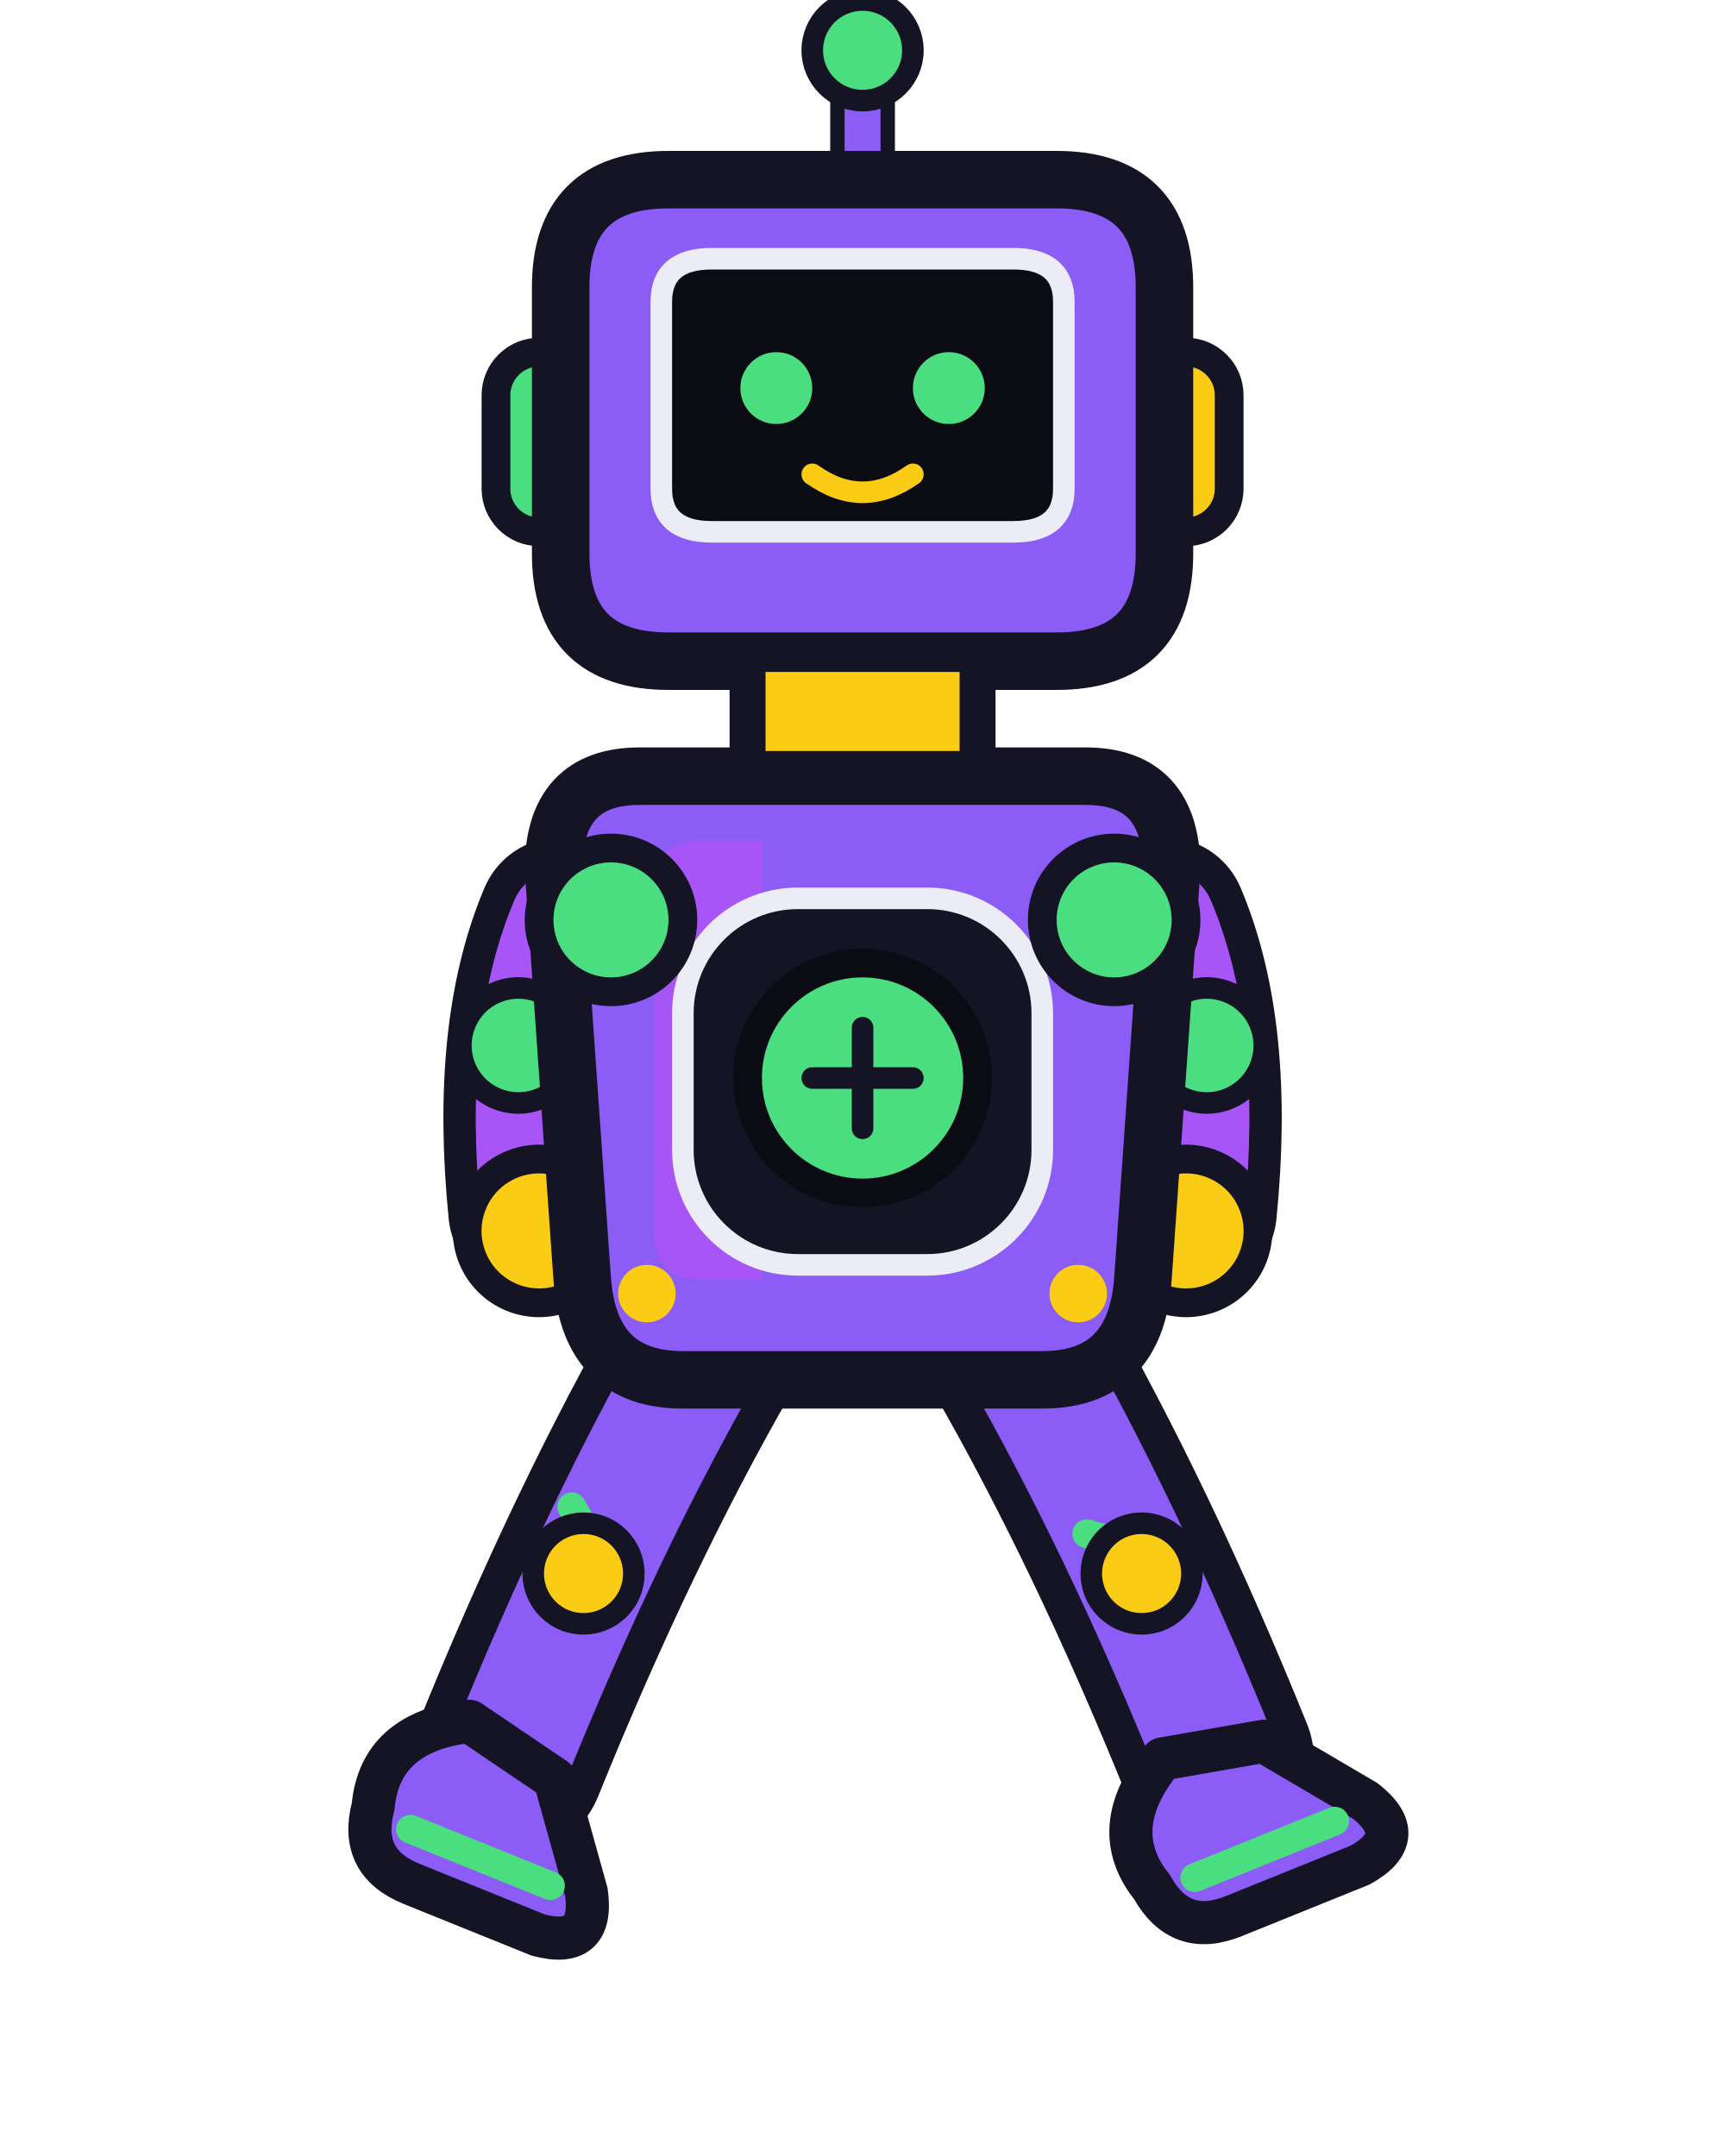
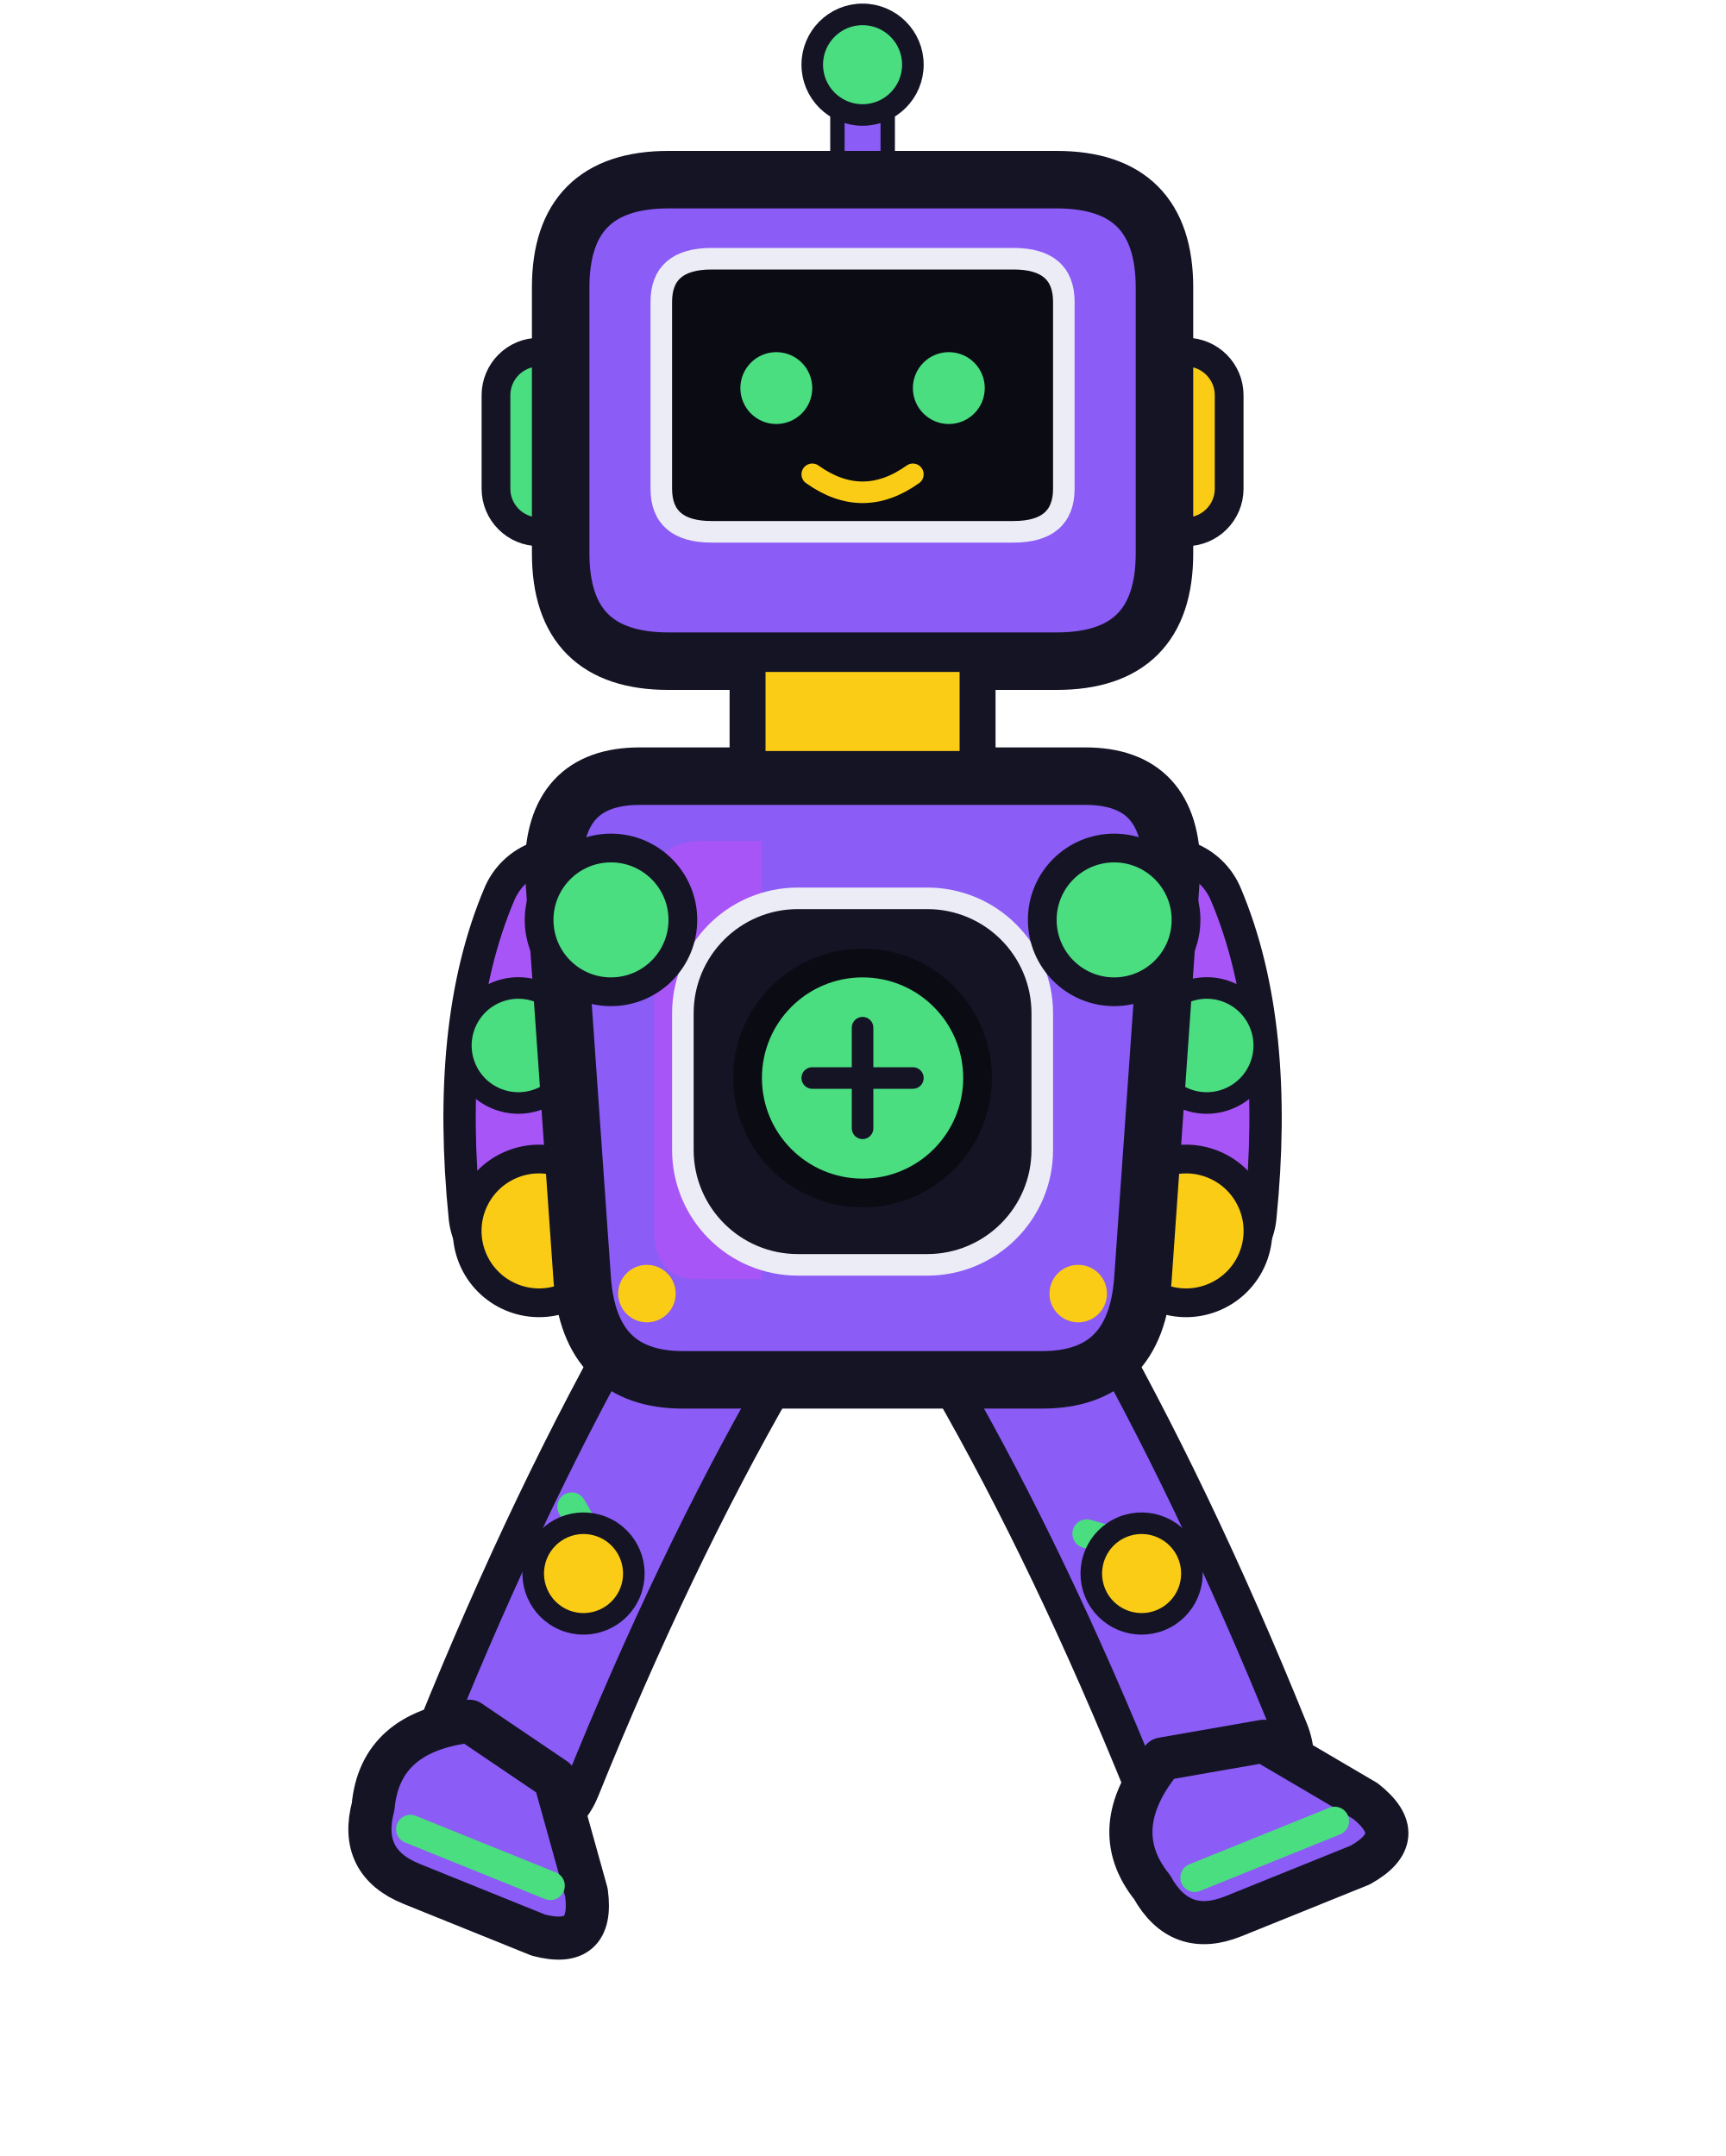
<svg xmlns="http://www.w3.org/2000/svg" width="240" height="300" viewBox="-120 -150 240 300" role="img" aria-labelledby="gwi-art002-a-walk-3-title">
  <g transform="rotate(22 -22 38)">
    <path d="M-22 37 Q-26 66 -26 101" fill="none" stroke="#141425" stroke-width="27" stroke-linecap="round" />
    <path d="M-22 37 Q-26 66 -26 101" fill="none" stroke="#8b5cf6" stroke-width="17" stroke-linecap="round" />
    <path d="M-31 65L-22 72" stroke="#4ade80" stroke-width="4" stroke-linecap="round" />
    <circle cx="-26" cy="73" r="7" fill="#facc15" stroke="#141425" stroke-width="3" />
    <path d="M-33 98Q-44 104 -41 114Q-40 122 -32 122H-13Q-5 121 -9 114L-19 101Z" fill="#8b5cf6" stroke="#141425" stroke-width="6" stroke-linejoin="round" />
    <path d="M-35 115H-14" stroke="#4ade80" stroke-width="4" stroke-linecap="round" />
  </g>
  <g transform="rotate(-22 22 38)">
    <path d="M22 37 Q26 66 26 101" fill="none" stroke="#141425" stroke-width="27" stroke-linecap="round" />
    <path d="M22 37 Q26 66 26 101" fill="none" stroke="#8b5cf6" stroke-width="17" stroke-linecap="round" />
    <path d="M21 65L30 72" stroke="#4ade80" stroke-width="4" stroke-linecap="round" />
    <circle cx="26" cy="73" r="7" fill="#facc15" stroke="#141425" stroke-width="3" />
    <path d="M19 98Q8 104 11 114Q12 122 20 122H39Q47 121 43 114L33 101Z" fill="#8b5cf6" stroke="#141425" stroke-width="6" stroke-linejoin="round" />
    <path d="M17 115H38" stroke="#4ade80" stroke-width="4" stroke-linecap="round" />
  </g>
  <g transform="rotate(-22 -42 -22)">
    <path d="M-42 -22Q-54 -10 -61 14" fill="none" stroke="#141425" stroke-width="23" stroke-linecap="round" />
    <path d="M-42 -22Q-54 -10 -61 14" fill="none" stroke="#a855f7" stroke-width="14" stroke-linecap="round" />
    <circle cx="-54" cy="-8" r="8" fill="#4ade80" stroke="#141425" stroke-width="3" />
    <circle cx="-61" cy="17" r="10" fill="#facc15" stroke="#141425" stroke-width="4" />
  </g>
  <g transform="rotate(22 42 -22)">
    <path d="M42 -22Q54 -10 61 14" fill="none" stroke="#141425" stroke-width="23" stroke-linecap="round" />
    <path d="M42 -22Q54 -10 61 14" fill="none" stroke="#a855f7" stroke-width="14" stroke-linecap="round" />
    <circle cx="54" cy="-8" r="8" fill="#4ade80" stroke="#141425" stroke-width="3" />
    <circle cx="61" cy="17" r="10" fill="#facc15" stroke="#141425" stroke-width="4" />
  </g>
  <path d="M-31 -42H31Q43 -42 43 -29L39 28Q38 42 25 42H-25Q-38 42 -39 28L-43 -29Q-43 -42 -31 -42Z" fill="#8b5cf6" stroke="#141425" stroke-width="8" />
  <path d="M-29 -27Q-29 -33 -22 -33H-14V28H-23Q-29 28 -29 21Z" fill="#a855f7" />
  <rect x="-25" y="-25" width="50" height="51" rx="16" fill="#141425" stroke="#ececf6" stroke-width="3" />
  <circle cx="0" cy="0" r="16" fill="#4ade80" stroke="#0b0b14" stroke-width="4" />
  <path d="M-7 0H7M0 -7V7" stroke="#141425" stroke-width="3" stroke-linecap="round" />
  <circle cx="-35" cy="-22" r="10" fill="#4ade80" stroke="#141425" stroke-width="4" />
  <circle cx="35" cy="-22" r="10" fill="#4ade80" stroke="#141425" stroke-width="4" />
  <circle cx="-30" cy="30" r="4" fill="#facc15" />
  <circle cx="30" cy="30" r="4" fill="#facc15" />
-   <path d="M0 -122V-142" stroke="#141425" stroke-width="9" stroke-linecap="round" />
-   <path d="M0 -122V-142" stroke="#8b5cf6" stroke-width="5" stroke-linecap="round" />
-   <circle cx="0" cy="-143" r="7" fill="#4ade80" stroke="#141425" stroke-width="3" />
+   <path d="M0 -122V-140" stroke="#141425" stroke-width="9" stroke-linecap="round" />
+   <path d="M0 -122V-140" stroke="#8b5cf6" stroke-width="5" stroke-linecap="round" />
+   <circle cx="0" cy="-141" r="7" fill="#4ade80" stroke="#141425" stroke-width="3" />
  <rect x="-51" y="-101" width="13" height="25" rx="6" fill="#4ade80" stroke="#141425" stroke-width="4" />
  <rect x="38" y="-101" width="13" height="25" rx="6" fill="#facc15" stroke="#141425" stroke-width="4" />
  <path d="M-27 -125H27Q42 -125 42 -110V-73Q42 -58 27 -58H-27Q-42 -58 -42 -73V-110Q-42 -125 -27 -125Z" fill="#8b5cf6" stroke="#141425" stroke-width="8" />
  <path d="M-28 -108Q-28 -114 -21 -114H21Q28 -114 28 -108V-82Q28 -76 21 -76H-21Q-28 -76 -28 -82Z" fill="#0b0b14" stroke="#ececf6" stroke-width="3" />
  <circle cx="-12" cy="-96" r="5" fill="#4ade80" />
  <circle cx="12" cy="-96" r="5" fill="#4ade80" />
  <path d="M-7 -84Q0 -79 7 -84" fill="none" stroke="#facc15" stroke-width="3" stroke-linecap="round" />
  <path d="M-16 -59H16V-43H-16Z" fill="#facc15" stroke="#141425" stroke-width="5" />
</svg>
